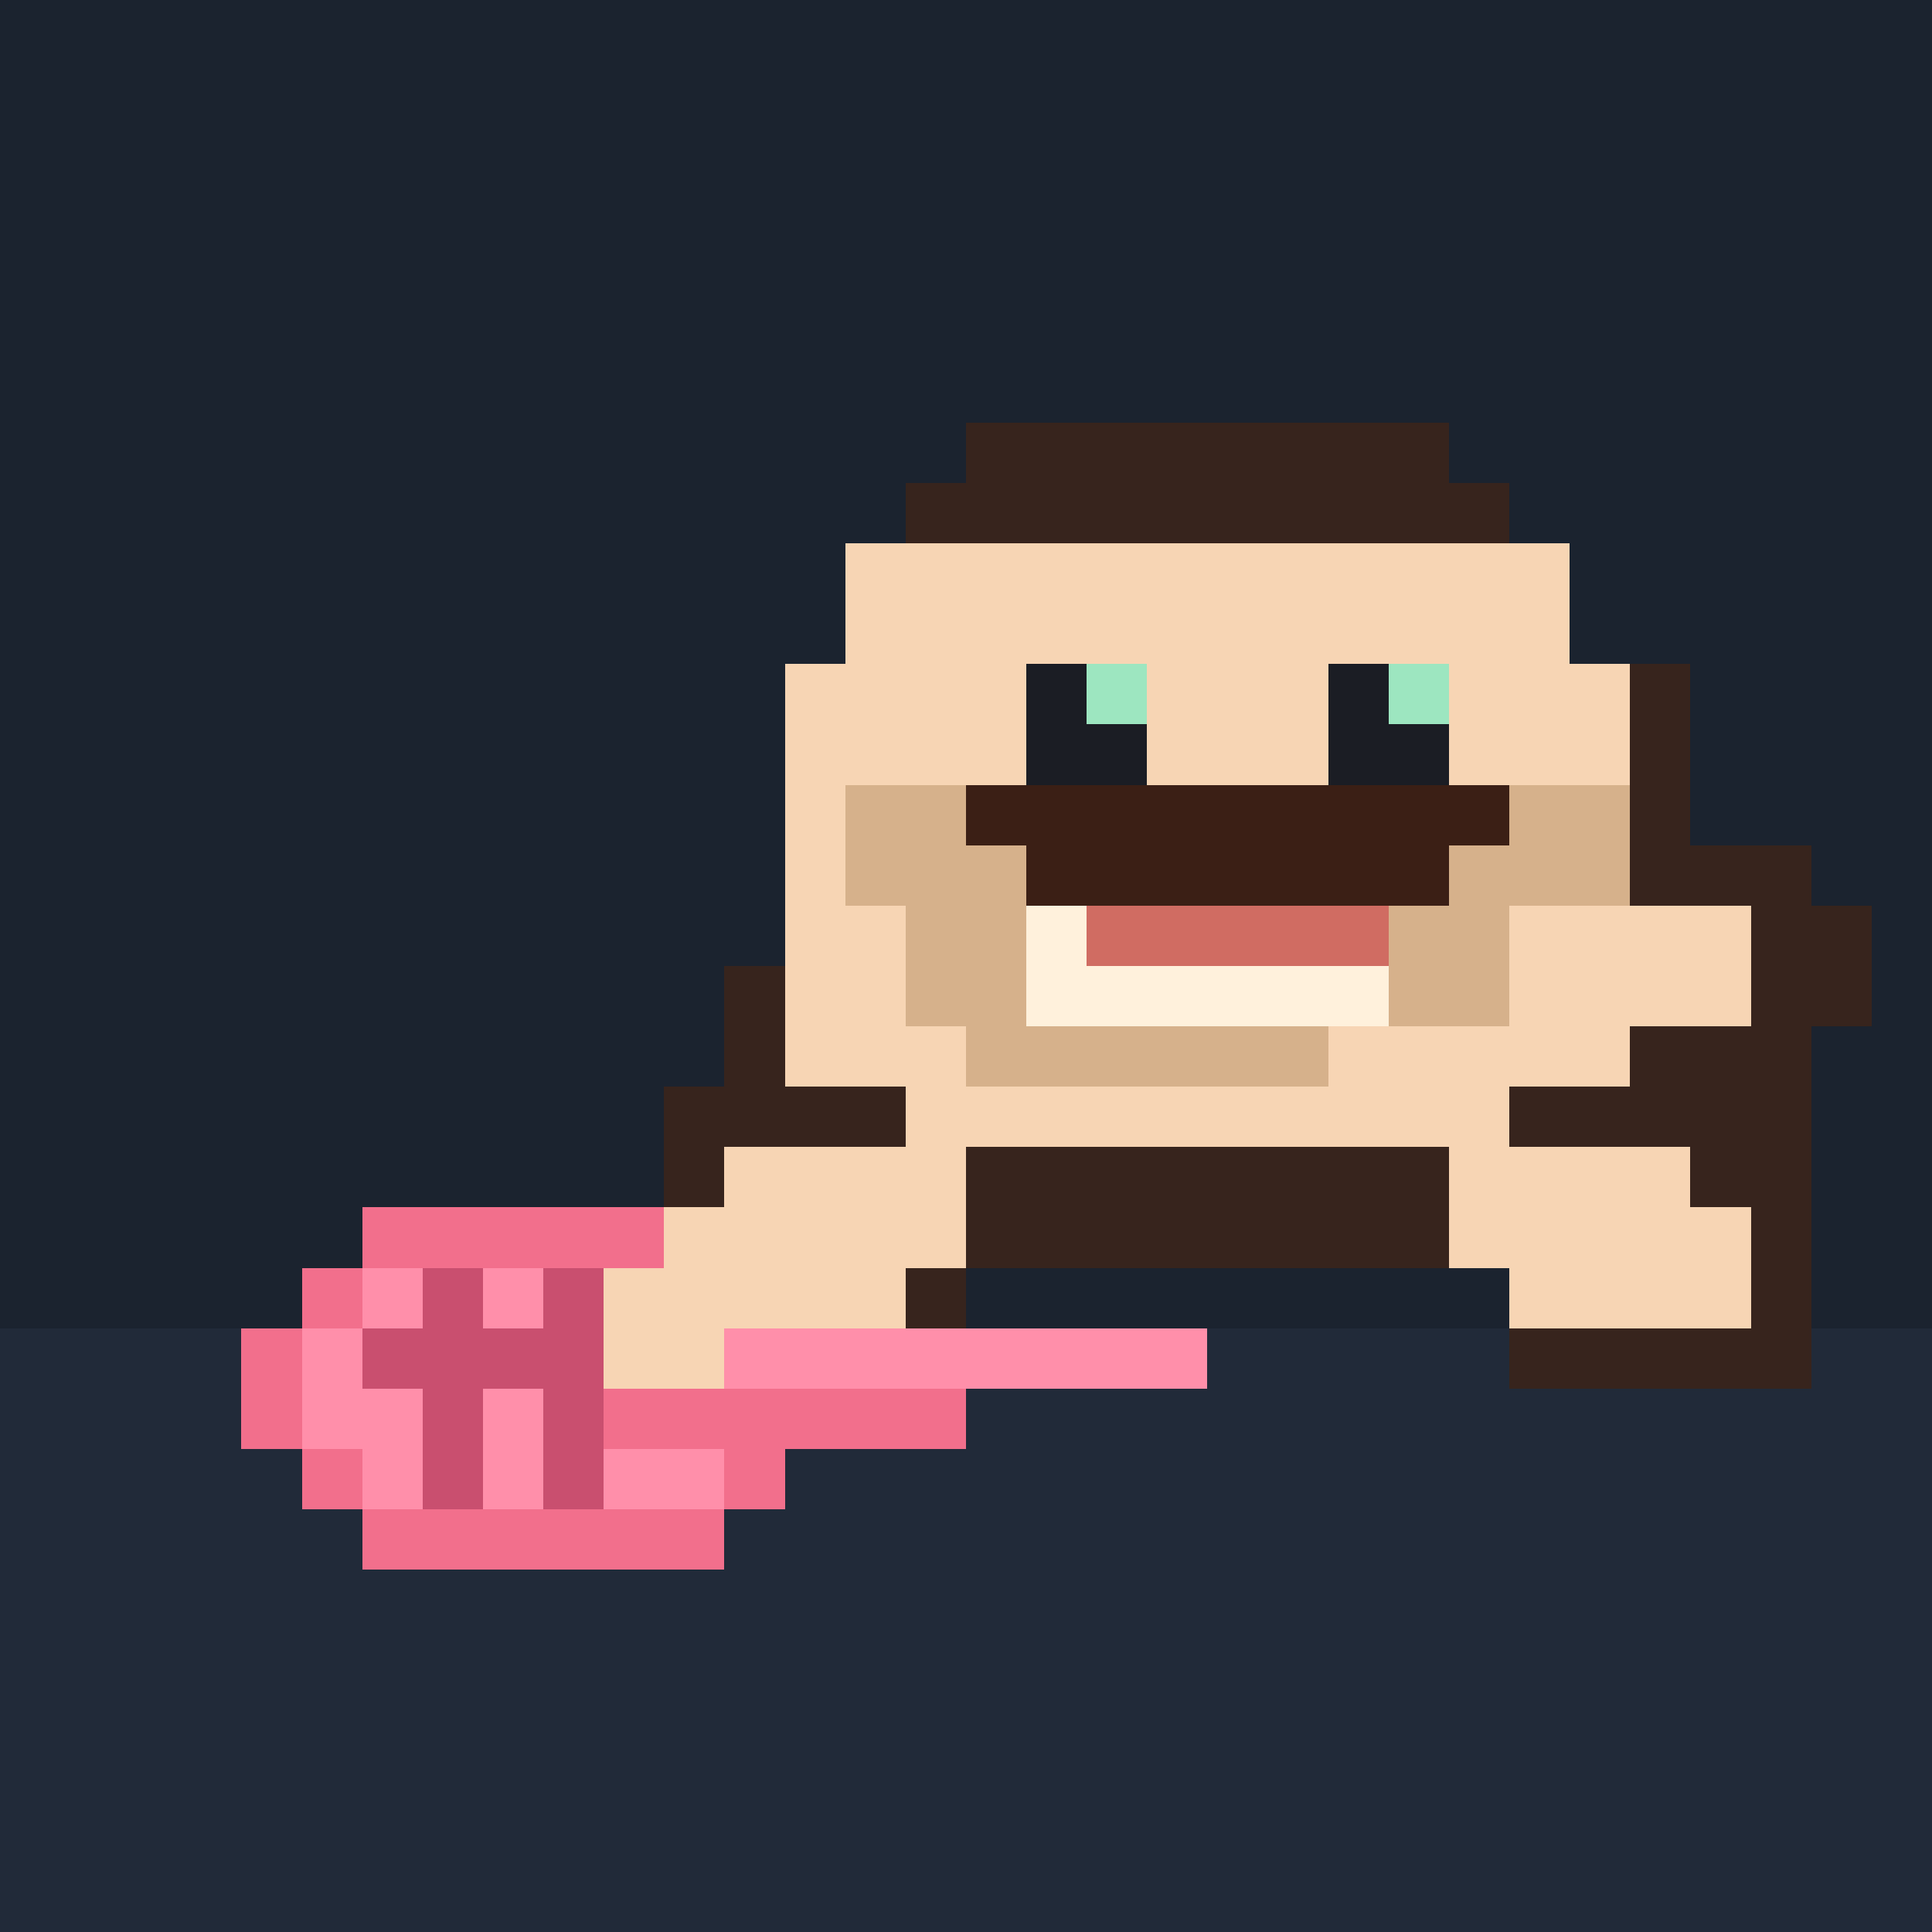
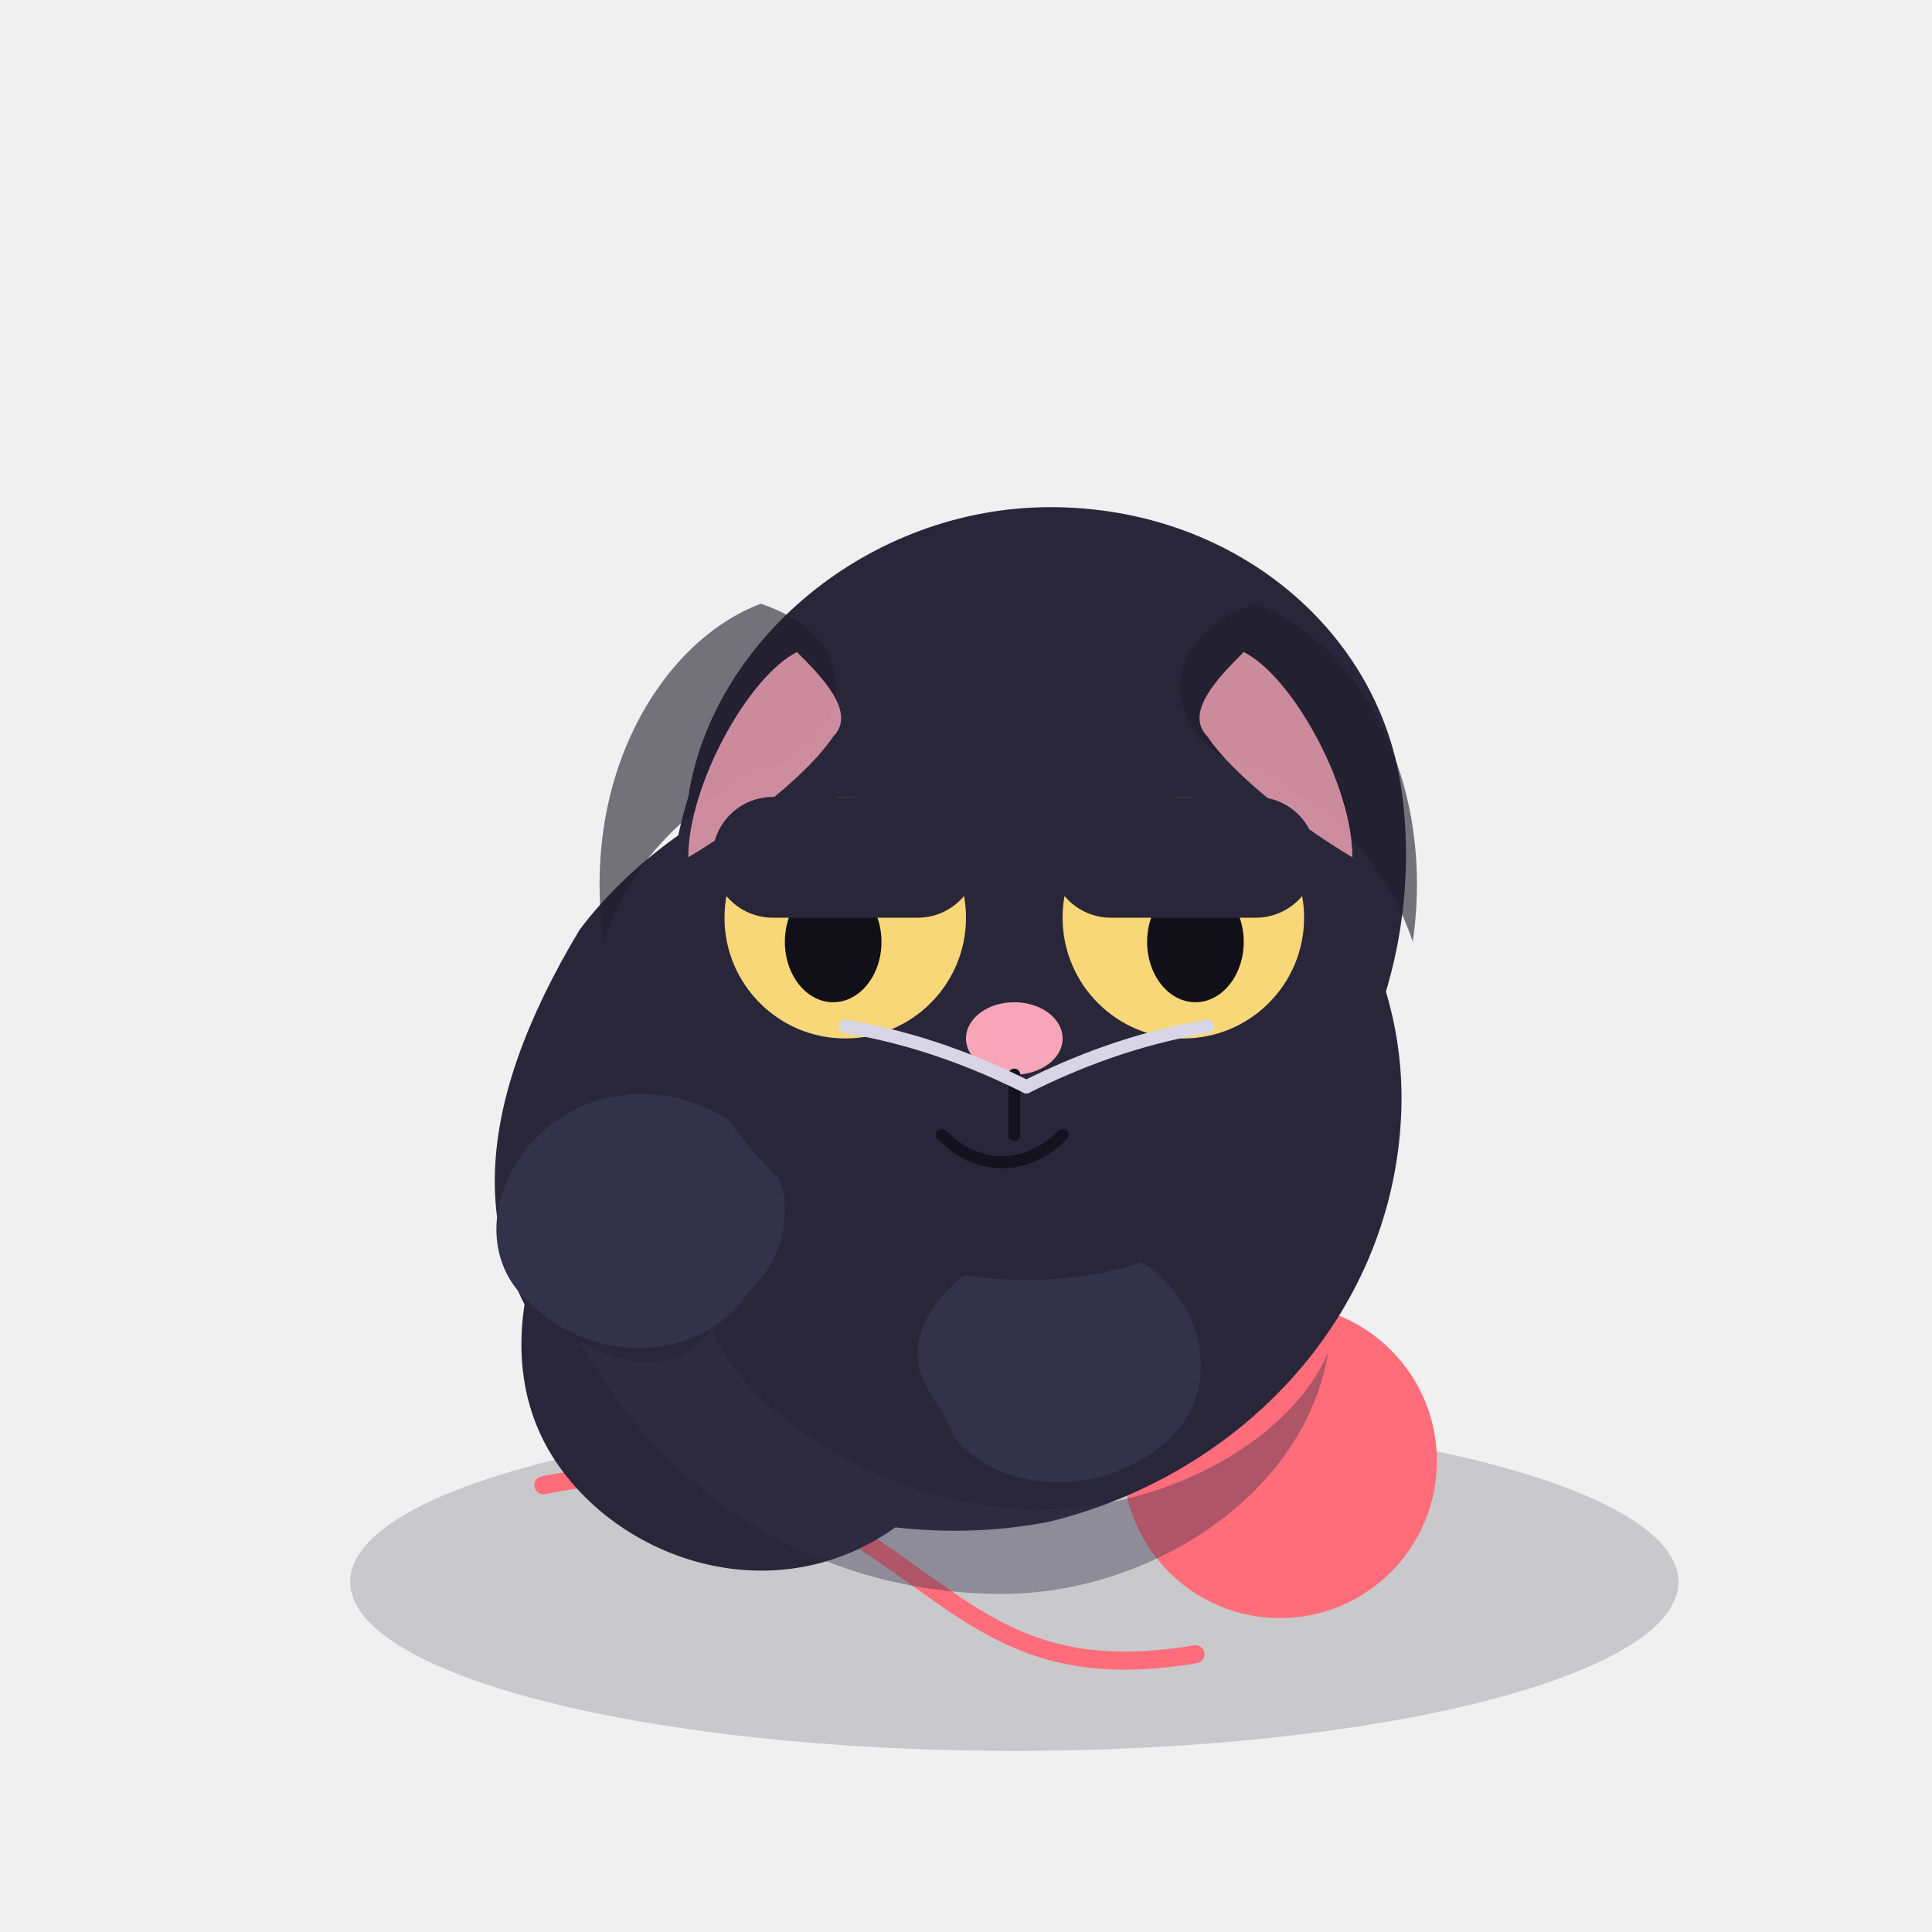
- <svg xmlns="http://www.w3.org/2000/svg" viewBox="0 0 32 32" shape-rendering="crispEdges">
-   <rect width="32" height="32" fill="#1b232f" />
-   <rect x="0" y="22" width="32" height="10" fill="#212a39" />
-   <g fill="#f26f8c">
-     <rect x="6" y="20" width="6" height="6" />
-     <rect x="5" y="21" width="8" height="4" />
-     <rect x="4" y="22" width="10" height="2" />
+ <svg xmlns="http://www.w3.org/2000/svg" width="320" height="320" viewBox="0 0 320 320" fill="none" role="img" aria-labelledby="title desc">
+   <style>
+     .shadow { fill: rgba(26, 22, 38, 0.18); }
+     .fur-dark { fill: #1f1d2c; }
+     .fur-medium { fill: #29263a; }
+     .fur-light { fill: #34324a; }
+     .inner-ear { fill: #f6a6b8; opacity: 0.8; }
+     .eye-sclera { fill: #f8d779; }
+     .eye-pupil { fill: #111018; }
+     .eye-shine { fill: #ffffff; opacity: 0.85; }
+     .nose { fill: #f6a6b8; }
+     .whisker { stroke: #d8d6e6; stroke-width: 2.2; stroke-linecap: round; }
+     .line { fill: none; stroke: #15121f; stroke-width: 2; stroke-linecap: round; stroke-linejoin: round; }
+     .yarn { fill: #ff6d7a; }
+     .thread { stroke: #ff6d7a; stroke-width: 3; stroke-linecap: round; stroke-linejoin: round; }
+     .tail { transform-box: fill-box; transform-origin: 20% 80%; animation: tail-swish 2.8s ease-in-out infinite; }
+     .head { transform-box: fill-box; transform-origin: 50% 80%; animation: head-chase 3.2s ease-in-out infinite; }
+     .blink { transform-box: fill-box; transform-origin: 50% 0%; animation: blink 5.8s ease-in-out infinite; }
+     .paw { transform-box: fill-box; transform-origin: 50% 50%; animation: paw-swipe 2.6s ease-in-out infinite; }
+     .yarn { transform-box: fill-box; transform-origin: 50% 50%; animation: yarn-bounce 2.6s ease-in-out infinite; }
+     @keyframes tail-swish {
+       0%, 100% { transform: rotate(16deg); }
+       50% { transform: rotate(-12deg); }
+     }
+     @keyframes head-chase {
+       0%, 100% { transform: translateY(-4px); }
+       50% { transform: translateY(2px); }
+     }
+     @keyframes blink {
+       0%, 54%, 56%, 100% { transform: scaleY(0); }
+       55% { transform: scaleY(1); }
+     }
+     @keyframes paw-swipe {
+       0%, 100% { transform: rotate(-10deg); }
+       50% { transform: rotate(12deg); }
+     }
+     @keyframes yarn-bounce {
+       0%, 100% { transform: translateY(0); }
+       50% { transform: translateY(-10px); }
+     }
+     @media (prefers-reduced-motion: reduce) {
+       .tail, .head, .blink, .paw, .yarn { animation-duration: 0.01ms !important; animation-iteration-count: 1 !important; }
+     }
+   </style>
+   <ellipse class="shadow" cx="168" cy="262" rx="110" ry="28" />
+   <path class="thread" d="M90 246c30-6 46 4 60 14 14 10 24 18 48 14" />
+   <circle class="yarn" cx="212" cy="242" r="26" />
+   <path class="thread" d="M198 228c12 4 22 14 28 28" />
+   <g class="cat">
+     <path class="tail fur-medium" d="M108 178c-20 20-28 46-16 64 12 18 40 26 60 8 12-10 10-24-2-30s-26-8-28-18c-2-12-6-18-14-24z" />
+     <g class="body">
+       <path class="fur-medium" d="M96 154c18-24 56-38 86-32 32 6 52 34 50 64-2 32-26 58-58 66-30 6-64-6-82-28-14-18-14-40 4-70z" />
+       <path class="fur-light" d="M118 220c6 16 32 30 54 30s42-12 48-26c-4 24-30 40-54 40-30 0-56-16-70-42 10 6 18 4 22-2z" opacity="0.4" />
+     </g>
+     <g class="paw">
+       <path class="fur-light" d="M158 238c8 10 26 10 36 0s4-28-12-32c-14-4-30 8-30 18 0 6 4 8 6 14z" />
+       <path class="fur-light" d="M124 214c-8 12-26 12-36 2-12-10-4-30 12-34s30 8 30 18c0 6-2 10-6 14z" />
+     </g>
+     <g class="head head">
+       <path class="fur-medium" d="M114 132c4-26 30-48 60-48s54 20 58 46c4 26-6 52-22 66-12 12-26 16-40 16s-28-4-40-16c-16-14-24-38-16-64z" />
+       <path class="fur-dark" d="M126 100c-16 6-30 28-26 56 6-18 20-26 30-30 10-4 14-20-4-26z" opacity="0.6" />
+       <path class="fur-dark" d="M208 100c16 6 30 28 26 56-6-18-20-26-30-30-10-4-14-20 4-26z" opacity="0.6" />
+       <path class="inner-ear" d="M132 108c-8 4-18 22-18 34 10-6 20-14 24-20 4-4-2-10-6-14z" />
+       <path class="inner-ear" d="M206 108c8 4 18 22 18 34-10-6-20-14-24-20-4-4 2-10 6-14z" />
+       <g class="face">
+         <g class="eye" transform="translate(140 152)">
+           <circle class="eye-sclera" cx="0" cy="0" r="20" />
+           <ellipse class="eye-pupil" cx="-2" cy="4" rx="8" ry="10" />
+           <ellipse class="eye-shine" cx="-6" cy="-6" rx="6" ry="4" />
+           <rect class="fur-medium blink" x="-22" y="-20" width="44" height="20" rx="10" />
+         </g>
+         <g class="eye" transform="translate(196 152)">
+           <circle class="eye-sclera" cx="0" cy="0" r="20" />
+           <ellipse class="eye-pupil" cx="2" cy="4" rx="8" ry="10" />
+           <ellipse class="eye-shine" cx="6" cy="-6" rx="6" ry="4" />
+           <rect class="fur-medium blink" x="-22" y="-20" width="44" height="20" rx="10" />
+         </g>
+         <ellipse class="nose" cx="168" cy="172" rx="8" ry="6" />
+         <path class="line" d="M168 178v10" />
+         <path class="line" d="M156 188c6 6 14 6 20 0" />
+         <path class="whisker" d="M140 170c12 2 22 6 30 10" />
+         <path class="whisker" d="M200 170c-12 2-22 6-30 10" />
+       </g>
+     </g>
  </g>
-   <g fill="#ff8faa">
-     <rect x="6" y="21" width="6" height="4" />
-     <rect x="5" y="22" width="8" height="2" />
-   </g>
-   <g fill="#c94f6f">
-     <rect x="7" y="21" width="1" height="4" />
-     <rect x="9" y="21" width="1" height="4" />
-     <rect x="6" y="22" width="4" height="1" />
-   </g>
-   <rect x="10" y="23" width="6" height="1" fill="#f26f8c">
-     <animate attributeName="width" values="6;7;6" dur="1.3s" repeatCount="indefinite" />
-   </rect>
-   <g fill="#37241d">
-     <rect x="13" y="12" width="14" height="9" />
-     <rect x="14" y="10" width="12" height="4" />
-     <rect x="15" y="8" width="10" height="3" />
-     <rect x="16" y="7" width="8" height="2" />
-     <rect x="12" y="16" width="4" height="6" />
-     <rect x="26" y="16" width="4" height="6" />
-     <rect x="11" y="18" width="5" height="5" />
-     <rect x="25" y="18" width="5" height="5" />
-     <rect x="13" y="11" width="2" height="3" />
-     <rect x="26" y="11" width="2" height="3" />
-     <rect x="27" y="14" width="3" height="2" />
-     <rect x="28" y="15" width="3" height="2" />
-   </g>
-   <g fill="#f7d5b4">
-     <rect x="14" y="9" width="12" height="3" />
-     <rect x="13" y="11" width="14" height="7" />
-     <rect x="14" y="14" width="12" height="4" />
-     <rect x="15" y="16" width="10" height="3" />
-     <rect x="16" y="17" width="8" height="2" />
-     <rect x="12" y="19" width="4" height="2" />
-     <rect x="24" y="19" width="4" height="2" />
-     <rect x="27" y="15" width="2" height="2" />
-   </g>
-   <g fill="#d6b18b">
-     <rect x="14" y="13" width="3" height="2" />
-     <rect x="24" y="13" width="3" height="2" />
-     <rect x="15" y="15" width="2" height="2" />
-     <rect x="23" y="15" width="2" height="2" />
-     <rect x="16" y="17" width="6" height="1" />
-   </g>
-   <g fill="#fff1dc">
-     <rect x="17" y="15" width="6" height="2" />
-     <rect x="18" y="14" width="4" height="1" />
-   </g>
-   <rect x="17" y="11" width="2" height="2" fill="#1b1d24" />
-   <rect x="22" y="11" width="2" height="2" fill="#1b1d24" />
-   <rect x="18" y="11" width="1" height="1" fill="#9de6c0" />
-   <rect x="23" y="11" width="1" height="1" fill="#9de6c0" />
-   <rect x="16" y="13" width="9" height="1" fill="#3b1f15" />
-   <rect x="17" y="14" width="7" height="1" fill="#3b1f15" />
-   <rect x="18" y="15" width="5" height="1" fill="#d06c62" />
-   <g fill="#f7d5b4">
-     <rect x="11" y="20" width="4" height="2" />
-     <rect x="25" y="20" width="4" height="2" />
-     <rect x="10" y="21" width="3" height="2" />
-   </g>
-   <rect x="12" y="22" width="8" height="1" fill="#ff8faa">
-     <animate attributeName="x" values="12;11;12" dur="1.3s" repeatCount="indefinite" />
-   </rect>
</svg>
